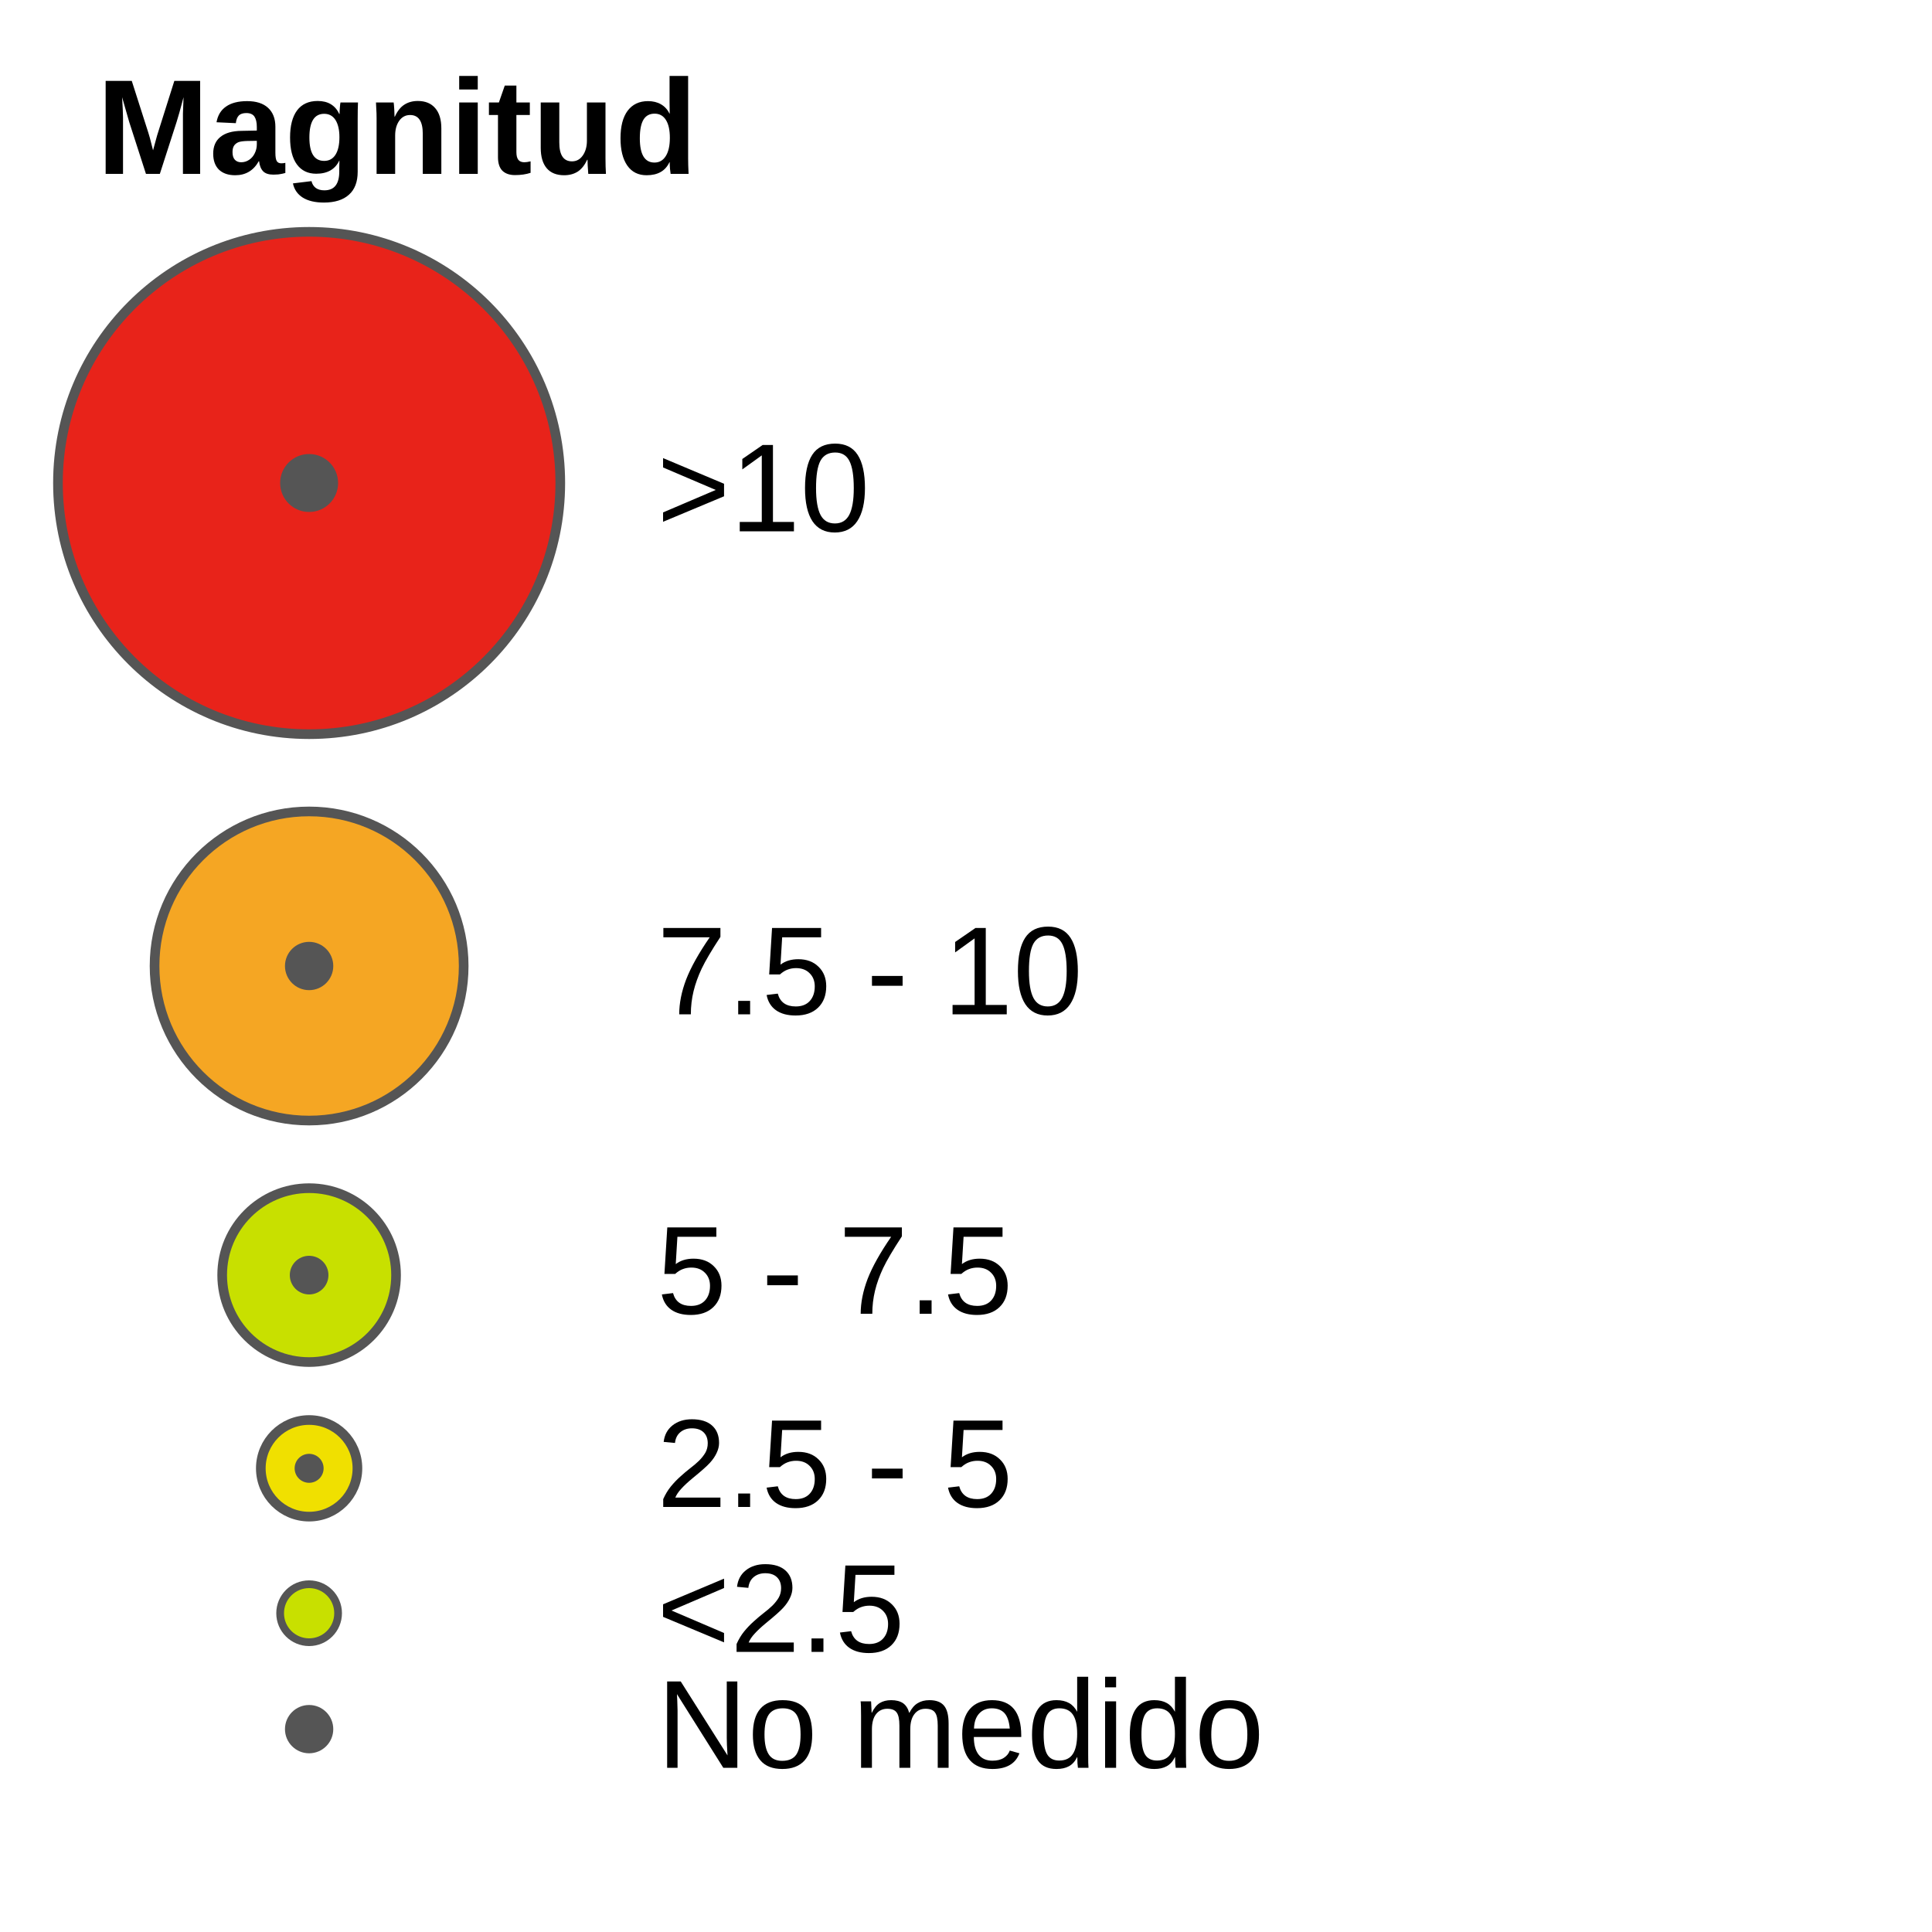
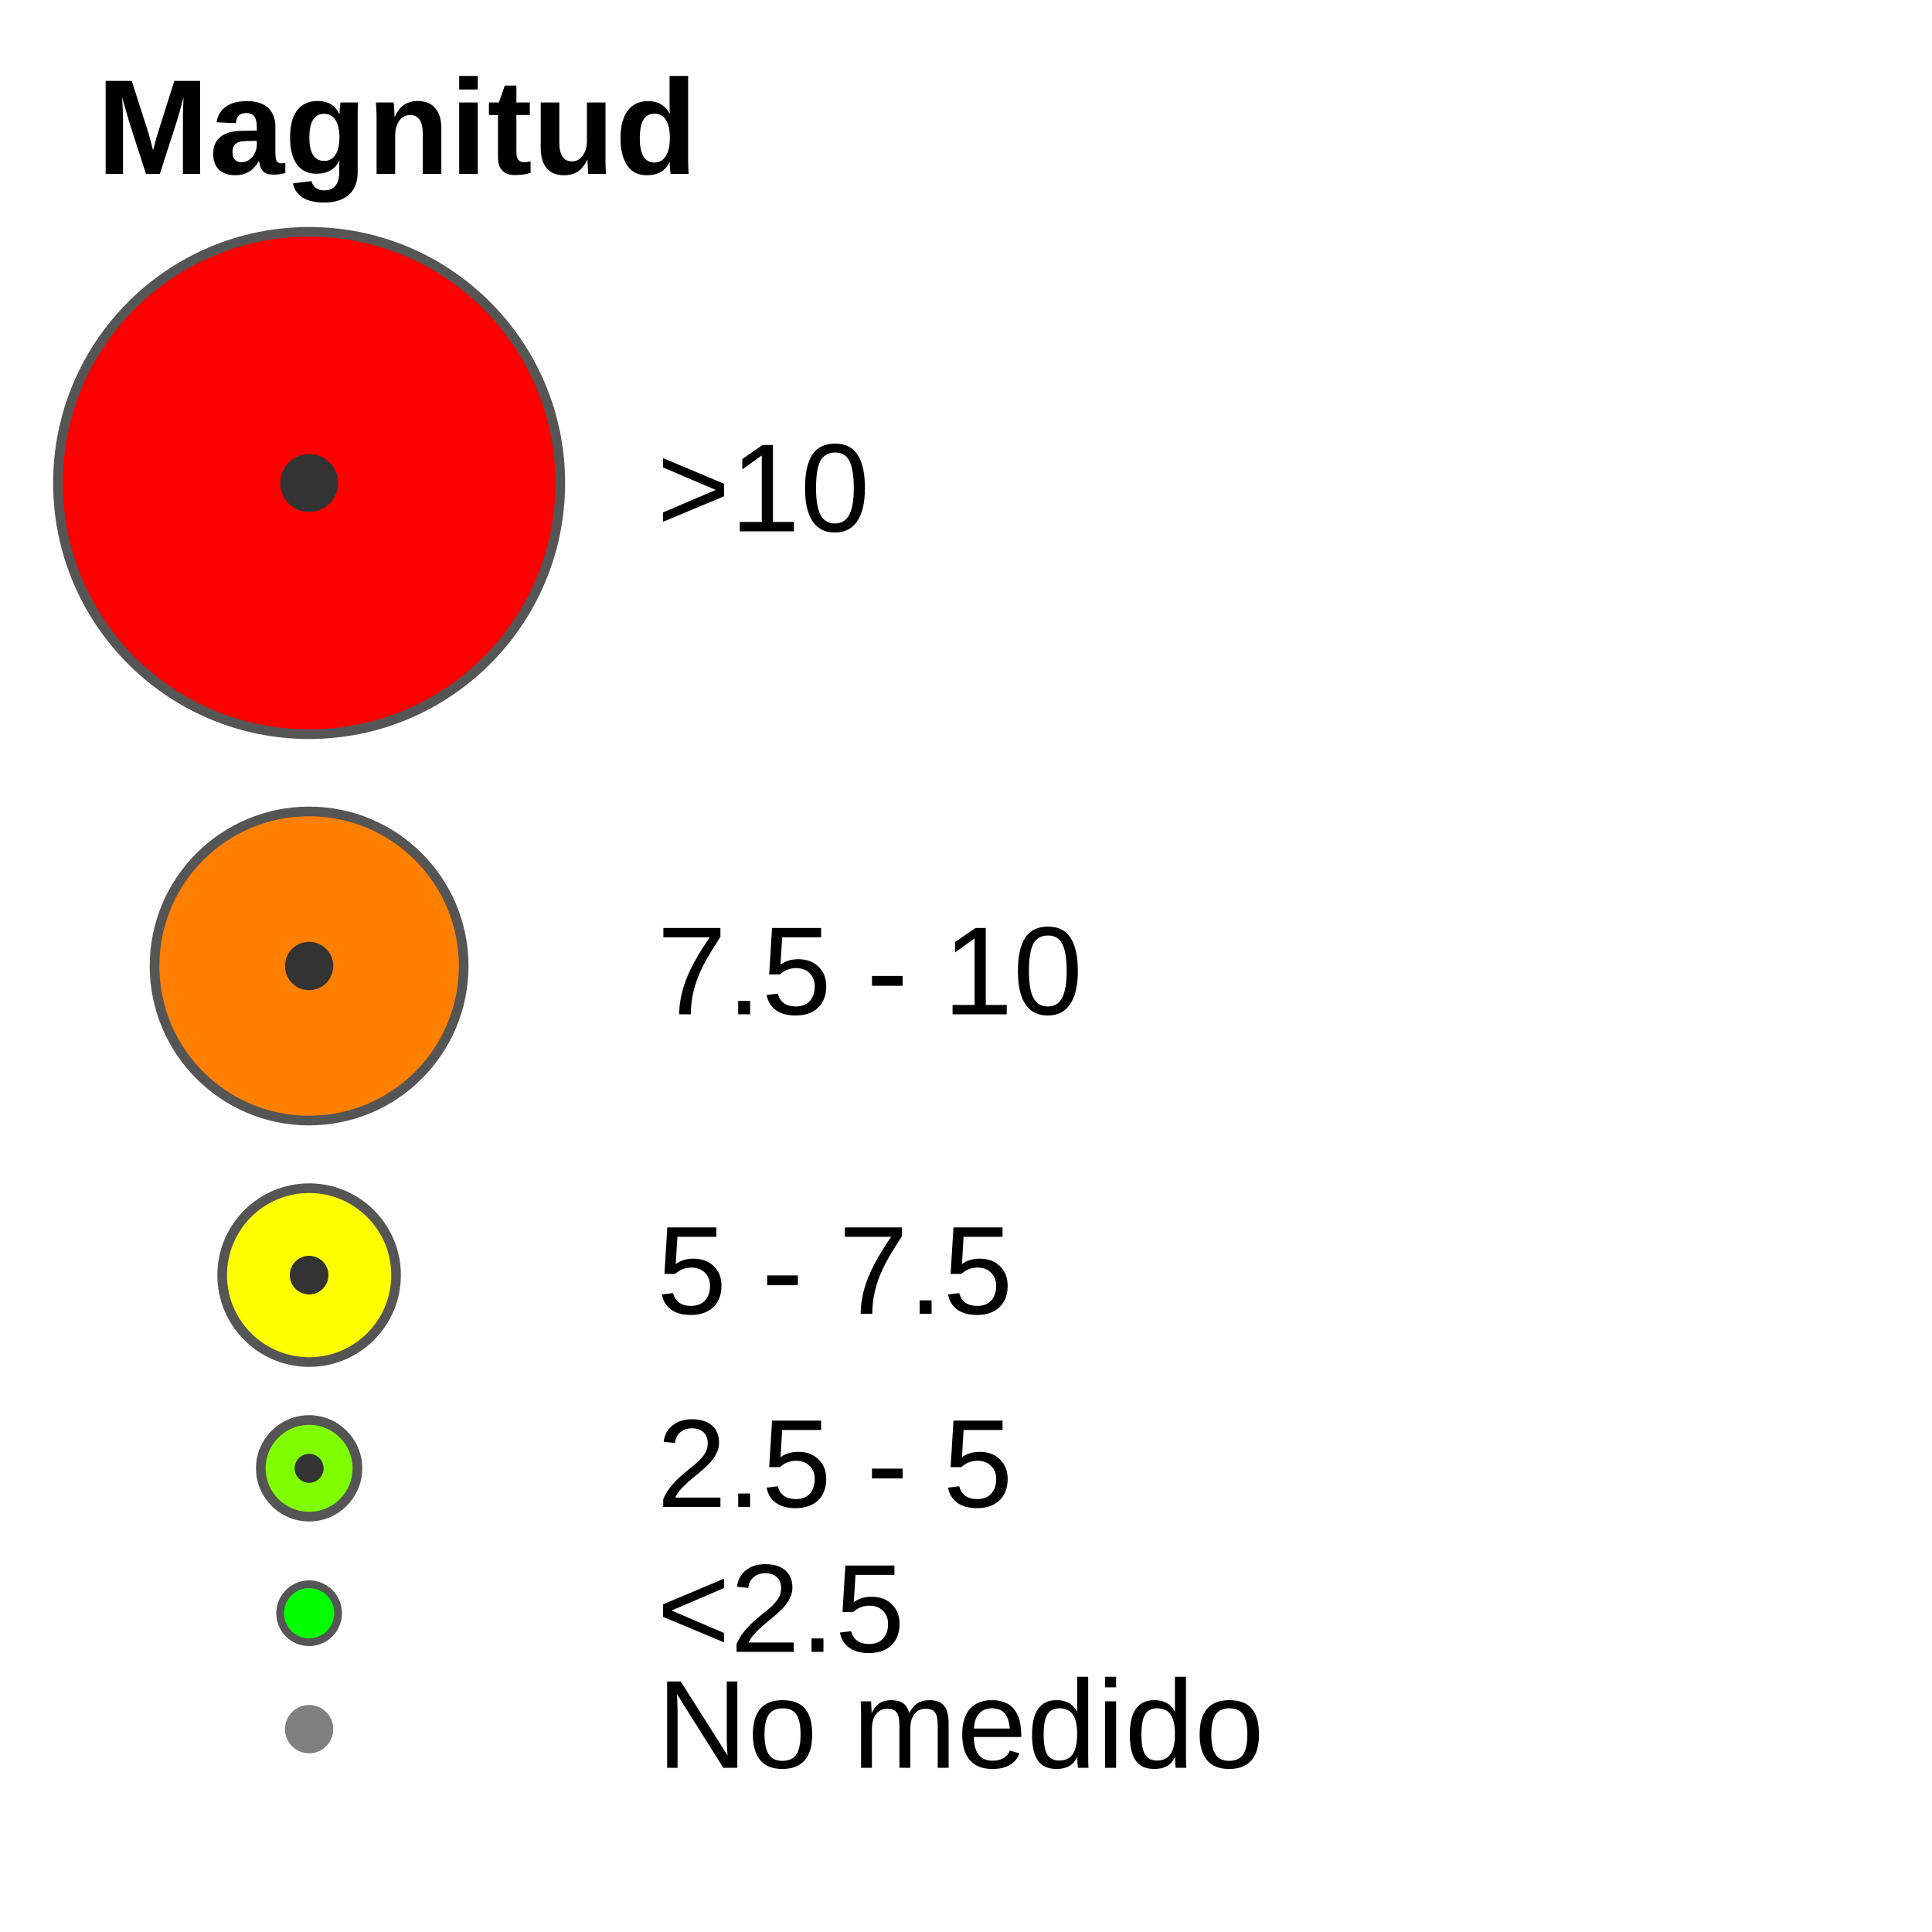
<svg xmlns="http://www.w3.org/2000/svg" width="200" height="200" font-family="Arial, sans-serif" font-size="13">
  <text x="10" y="18" font-weight="bold" font-size="14">Magnitud</text>
-   <circle cx="32" cy="50" r="26" fill="#e8231a" stroke="#555" stroke-width="1" />
-   <circle cx="32" cy="50" r="3" fill="#555" />
+   <circle cx="32" cy="50" r="26" fill="#FF0000" stroke="#555" stroke-width="1" />
+   <circle cx="32" cy="50" r="3" fill="#333" />
  <text x="68" y="55" font-size="13">&gt;10</text>
-   <circle cx="32" cy="100" r="16" fill="#f5a623" stroke="#555" stroke-width="1" />
-   <circle cx="32" cy="100" r="2.5" fill="#555" />
+   <circle cx="32" cy="100" r="16" fill="#FF7F00" stroke="#555" stroke-width="1" />
+   <circle cx="32" cy="100" r="2.5" fill="#333" />
  <text x="68" y="105" font-size="13">7.5 - 10</text>
-   <circle cx="32" cy="132" r="9" fill="#c8e000" stroke="#555" stroke-width="1" />
-   <circle cx="32" cy="132" r="2" fill="#555" />
+   <circle cx="32" cy="132" r="9" fill="#FFFF00" stroke="#555" stroke-width="1" />
+   <circle cx="32" cy="132" r="2" fill="#333" />
  <text x="68" y="136" font-size="13">5 - 7.5</text>
-   <circle cx="32" cy="152" r="5" fill="#f0e000" stroke="#555" stroke-width="1" />
-   <circle cx="32" cy="152" r="1.5" fill="#555" />
+   <circle cx="32" cy="152" r="5" fill="#7FFF00" stroke="#555" stroke-width="1" />
+   <circle cx="32" cy="152" r="1.5" fill="#333" />
  <text x="68" y="156" font-size="13">2.5 - 5</text>
-   <circle cx="32" cy="167" r="3" fill="#c8e000" stroke="#555" stroke-width="0.8" />
+   <circle cx="32" cy="167" r="3" fill="#00FF00" stroke="#555" stroke-width="0.8" />
  <text x="68" y="171" font-size="13">&lt;2.5</text>
-   <circle cx="32" cy="179" r="2.5" fill="#555" />
+   <circle cx="32" cy="179" r="2.5" fill="#7F7F7F" />
  <text x="68" y="183" font-size="13">No medido</text>
</svg>
